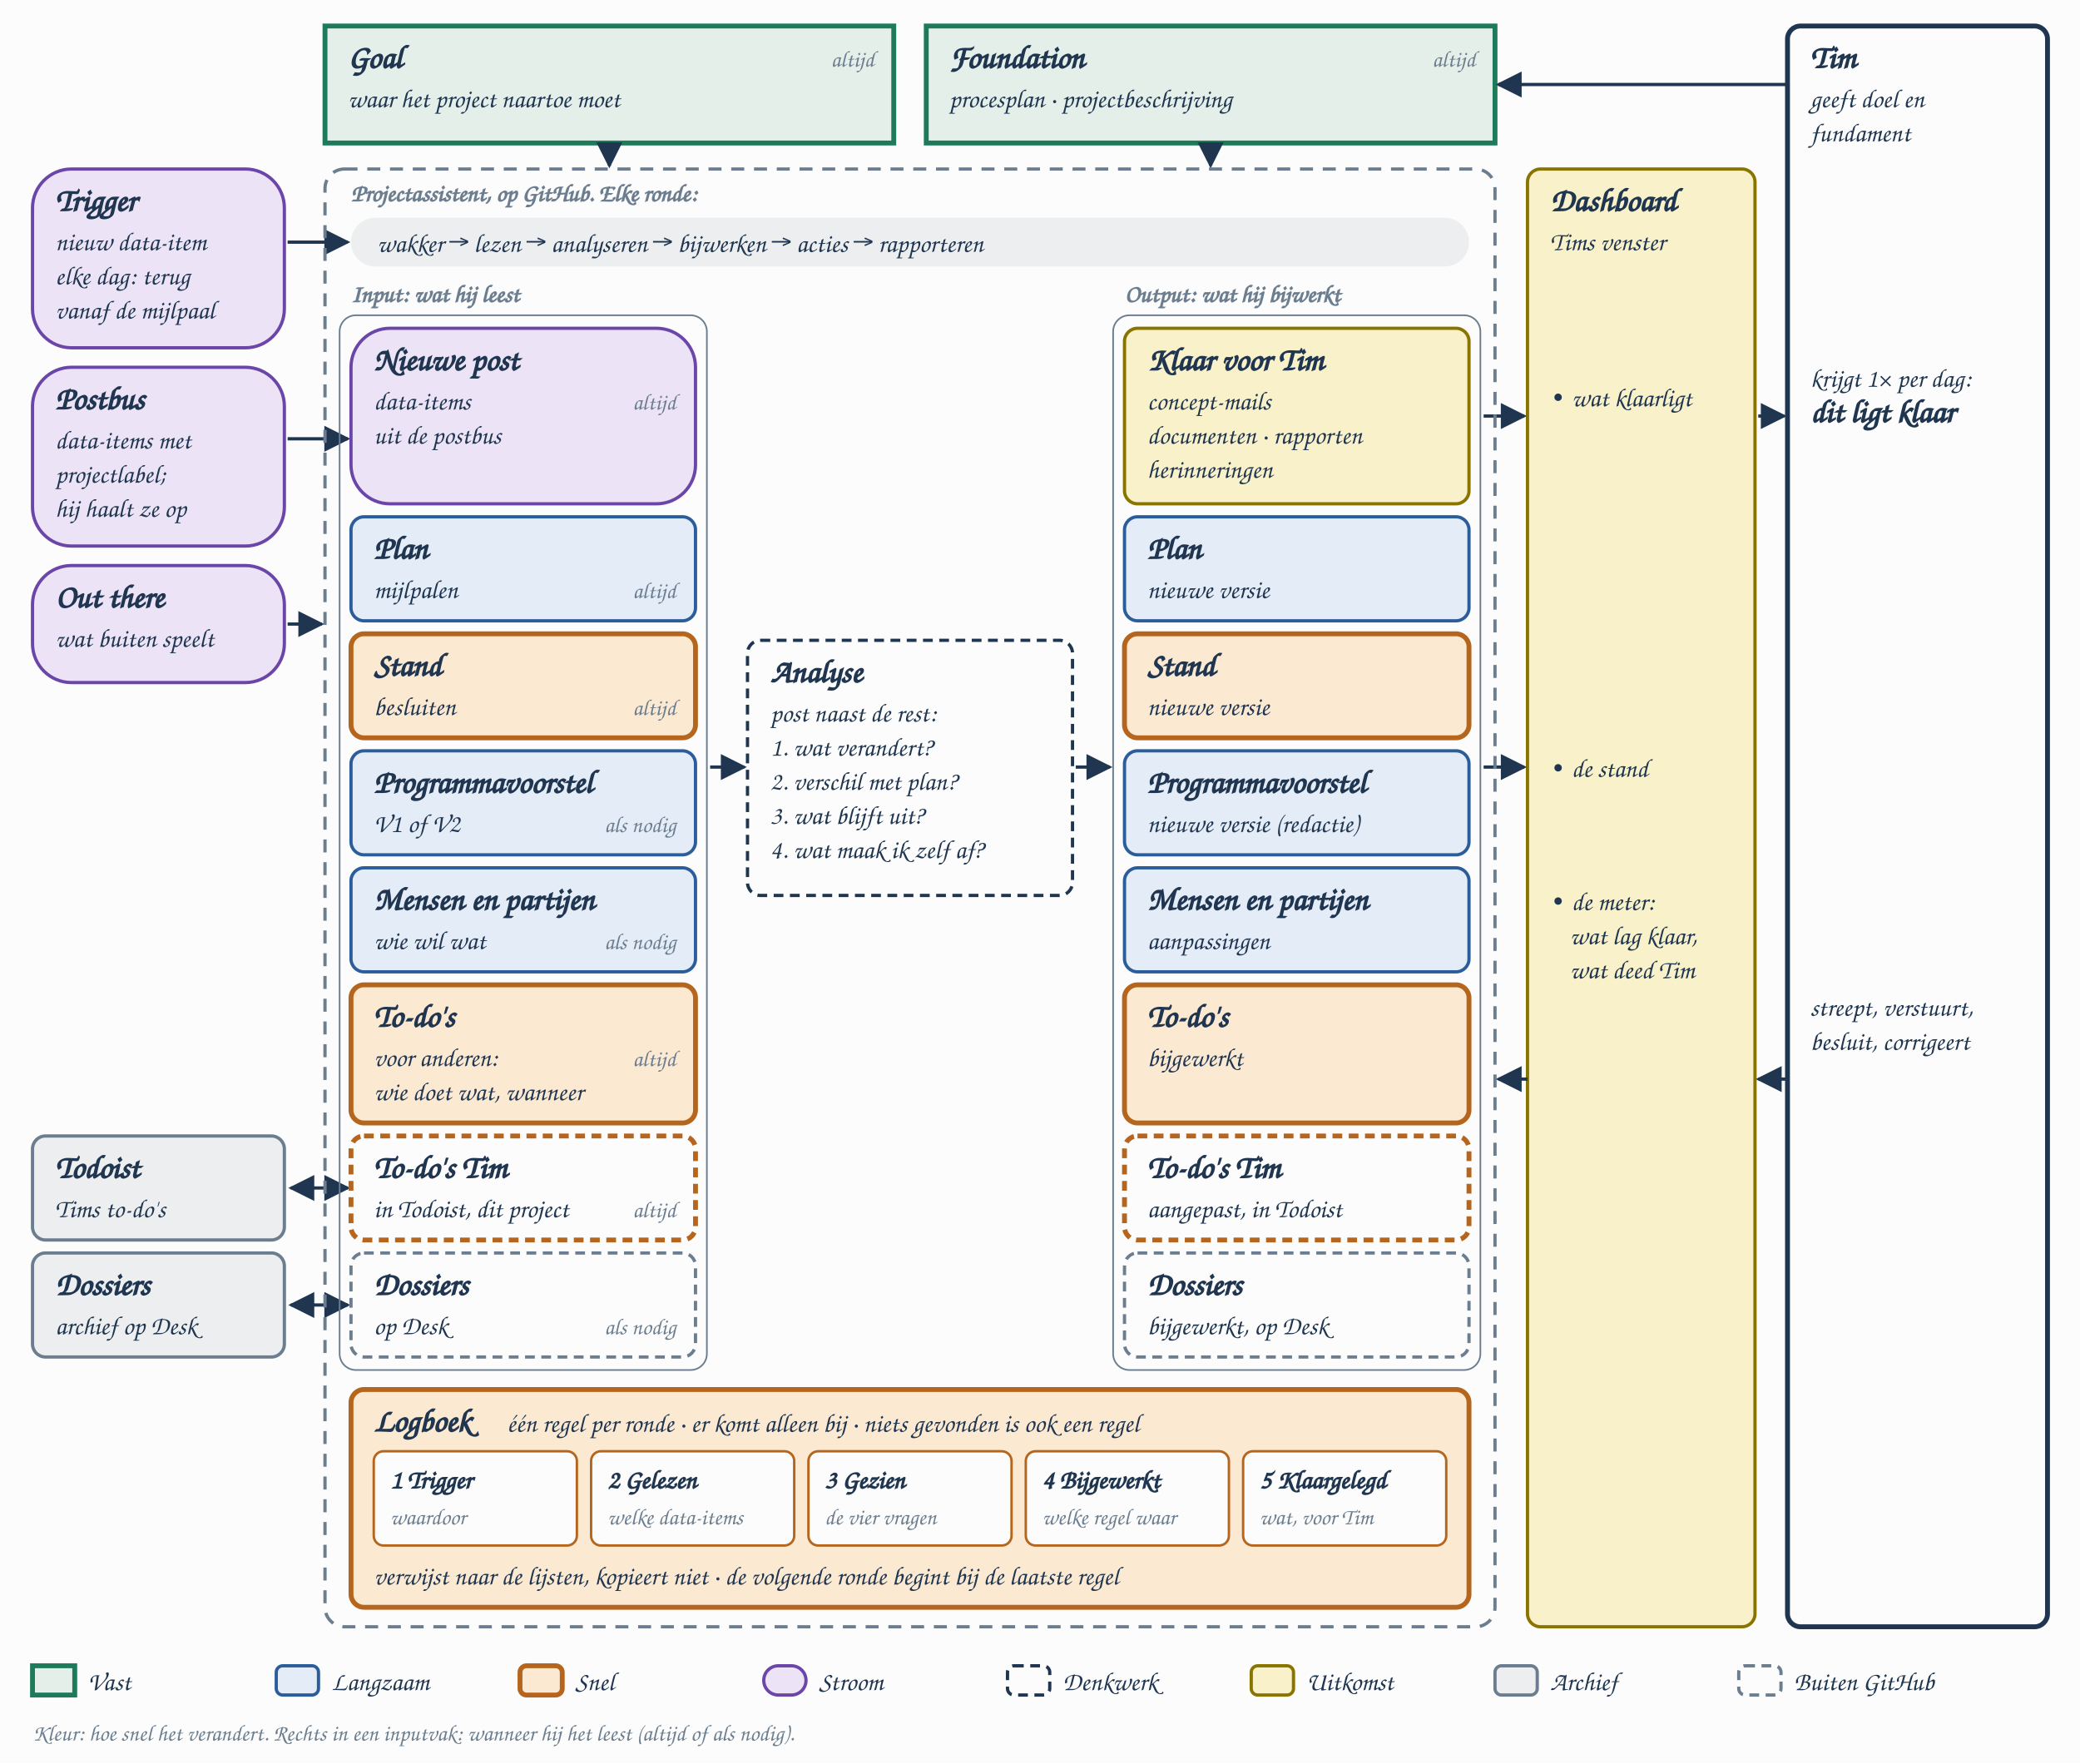
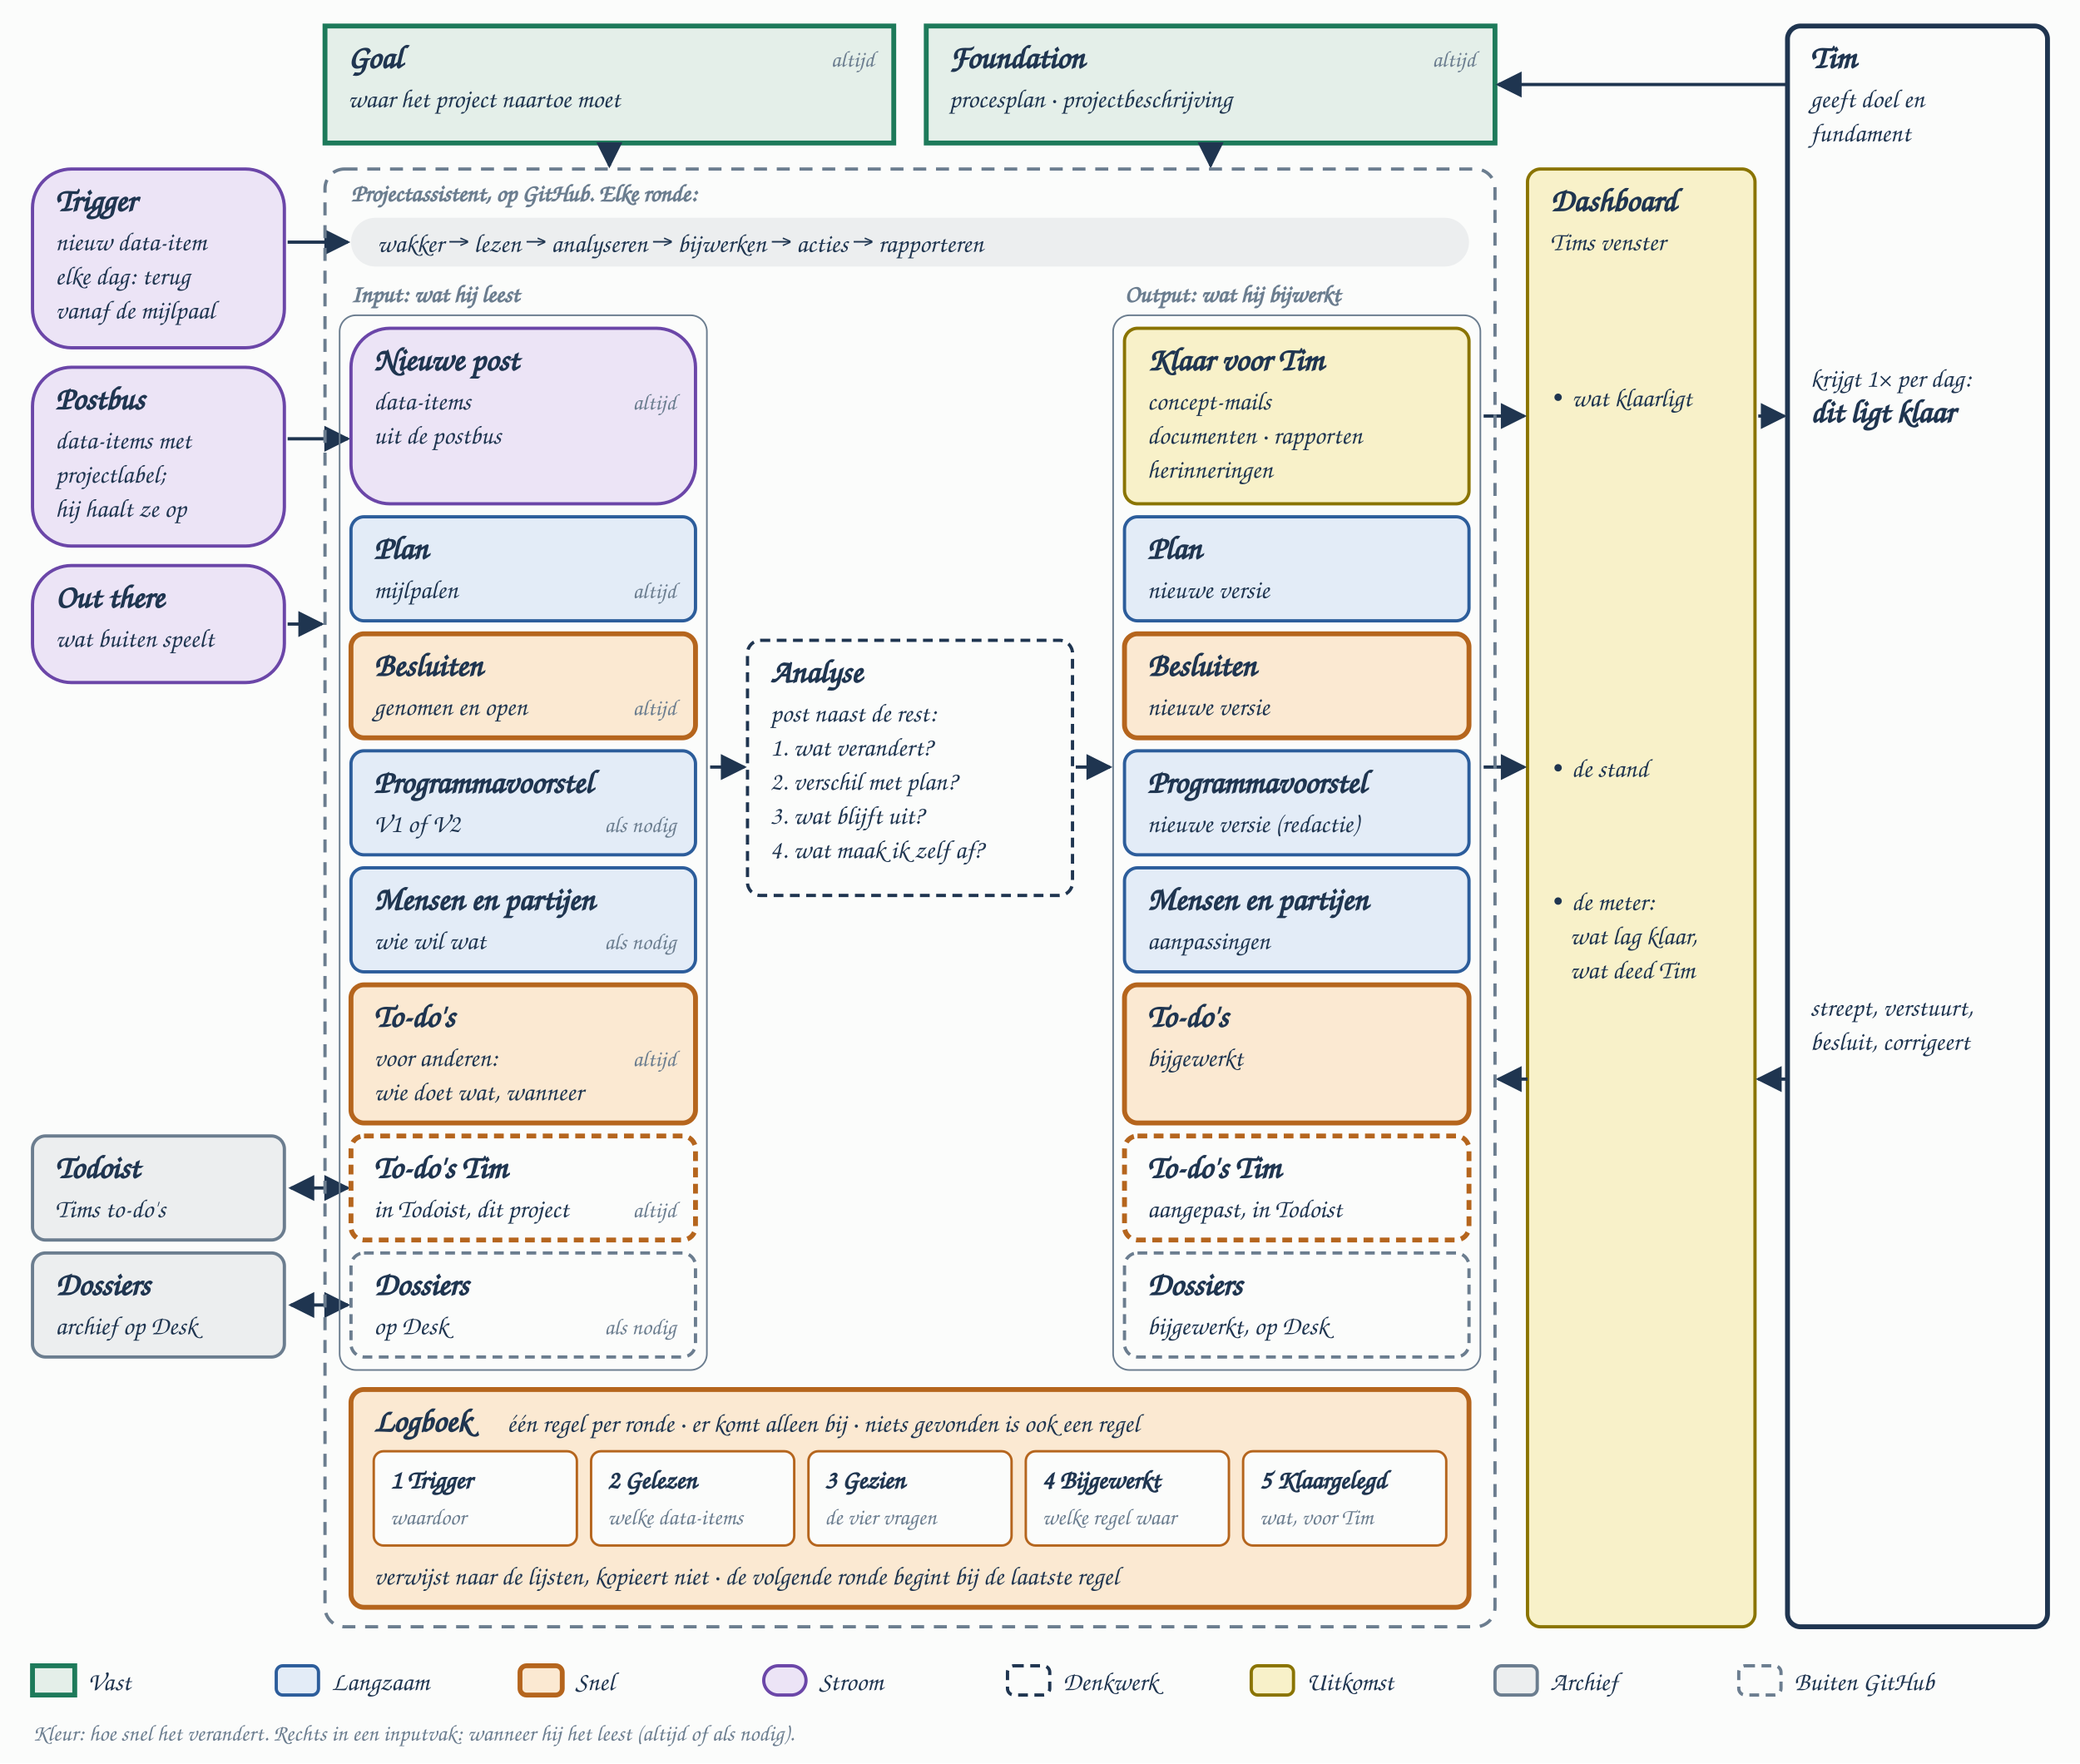
<svg xmlns="http://www.w3.org/2000/svg" width="1280" height="1085" viewBox="0 0 1280 1085" role="img" aria-label="Containertekening van de projectassistent">
  <style>text{fill:#1f3550;font-family:"Kalam","Comic Sans MS","Chalkboard SE",cursive}
.lbl{font-weight:700;font-size:20px}.sm{font-size:16px}.xs{font-size:14px;fill:#6b7d8f}
.clbl{font-size:15px;font-weight:700;fill:#6b7d8f}
.vak{font-size:16px;font-weight:700}
.cel{fill:#fbfcfb;stroke:#b5651d;stroke-width:1.5}
.b{stroke-width:2}
.vast{fill:#e4efe9;stroke:#1d7a5a;stroke-width:3}
.slow{fill:#e3ecf7;stroke:#2c5d9b}
.fast{fill:#fbe9d2;stroke:#b5651d;stroke-width:3}
.flow{fill:#ece4f6;stroke:#6b46a8}
.think{fill:#fbfcfb;stroke:#1f3550;stroke-dasharray:6 4}
.out{fill:#f8f1c9;stroke:#8a7400}
.arch{fill:#eceeef;stroke:#6b7d8f}
.ext{fill:none;stroke-dasharray:6 4}
.tim{fill:#fbfcfb;stroke:#1f3550;stroke-width:3}
.loop{fill:#eceeef}
.group{fill:none;stroke:#6b7d8f;stroke-width:1}
.container{fill:none;stroke:#6b7d8f;stroke-width:2;stroke-dasharray:8 6}
.arrow{stroke:#1f3550;stroke-width:2;fill:none;marker-end:url(#pijl)}.both{marker-start:url(#pijl)}.tip{fill:#1f3550}</style>
  <rect width="1280" height="1085" fill="#fbfcfb" />
  <defs>
    <marker id="pijl" viewBox="0 0 10 10" refX="9" refY="5" markerWidth="8" markerHeight="8" orient="auto-start-reverse">
      <path d="M0,0 L10,5 L0,10 z" class="tip" />
    </marker>
  </defs>
  <rect class="b vast" x="200" y="16" width="350" height="72" rx="0" />
  <text class="lbl" x="214" y="42">Goal</text>
  <text class="sm" x="214" y="66">waar het project naartoe moet</text>
  <text class="xs" text-anchor="end" x="538" y="41">altijd</text>
  <rect class="b vast" x="570" y="16" width="350" height="72" rx="0" />
  <text class="lbl" x="584" y="42">Foundation</text>
  <text class="sm" x="584" y="66">procesplan · projectbeschrijving</text>
  <text class="xs" text-anchor="end" x="908" y="41">altijd</text>
  <path class="arrow" d="M375,88 L375,102" />
  <path class="arrow" d="M745,88 L745,102" />
  <rect class="b out" x="940" y="104" width="140" height="897" rx="8" />
  <text class="lbl" x="954" y="130">Dashboard</text>
  <text class="sm" x="954" y="154">Tims venster</text>
  <text class="sm" x="954" y="250">• wat klaarligt</text>
  <text class="sm" x="954" y="478">• de stand</text>
  <text class="sm" x="954" y="560">• de meter:</text>
  <text class="sm" x="966" y="581">wat lag klaar,</text>
  <text class="sm" x="966" y="602">wat deed Tim</text>
  <path class="arrow" d="M913,256 L938,256" />
  <path class="arrow" d="M913,472 L938,472" />
  <rect class="b tim" x="1100" y="16" width="160" height="985" rx="8" />
  <text class="lbl" x="1114" y="42">Tim</text>
  <text class="sm" x="1114" y="66">geeft doel en</text>
  <text class="sm" x="1114" y="87">fundament</text>
  <path class="arrow" d="M1100,52 L922,52" />
  <text class="sm" x="1114" y="238">krijgt 1× per dag:</text>
  <text class="lbl" x="1114" y="260">dit ligt klaar</text>
  <path class="arrow" d="M1082,256 L1098,256" />
  <text class="sm" x="1114" y="625">streept, verstuurt,</text>
  <text class="sm" x="1114" y="646">besluit, corrigeert</text>
  <path class="arrow" d="M1100,664 L1082,664" />
  <path class="arrow" d="M940,664 L922,664" />
  <rect class="b flow" x="20" y="104" width="155" height="110" rx="24" />
  <text class="lbl" x="34" y="130">Trigger</text>
  <text class="sm" x="34" y="154">nieuw data-item</text>
  <text class="sm" x="34" y="175">elke dag: terug</text>
  <text class="sm" x="34" y="196">vanaf de mijlpaal</text>
  <path class="arrow" d="M177,149 L214,149" />
  <rect class="b flow" x="20" y="226" width="155" height="110" rx="24" />
  <text class="lbl" x="34" y="252">Postbus</text>
  <text class="sm" x="34" y="276">data-items met</text>
  <text class="sm" x="34" y="297">projectlabel;</text>
  <text class="sm" x="34" y="318">hij haalt ze op</text>
  <path class="arrow" d="M177,270 L214,270" />
  <rect class="b flow" x="20" y="348" width="155" height="72" rx="24" />
  <text class="lbl" x="34" y="374">Out there</text>
  <text class="sm" x="34" y="398">wat buiten speelt</text>
  <path class="arrow" d="M177,384 L198,384" />
  <rect class="b arch" x="20" y="699" width="155" height="64" rx="8" />
  <text class="lbl" x="34" y="725">Todoist</text>
  <text class="sm" x="34" y="749">Tims to-do's</text>
  <path class="arrow both" d="M179,731 L214,731" />
  <rect class="b arch" x="20" y="771" width="155" height="64" rx="8" />
  <text class="lbl" x="34" y="797">Dossiers</text>
  <text class="sm" x="34" y="821">archief op Desk</text>
  <path class="arrow both" d="M179,803 L214,803" />
  <rect class="container" x="200" y="104" width="720" height="897" rx="12" />
  <text class="clbl" x="216" y="124">Projectassistent, op GitHub. Elke ronde:</text>
  <rect class="loop" x="216" y="134" width="688" height="30" rx="15" />
  <text class="sm" x="232" y="155">wakker → lezen → analyseren → bijwerken → acties → rapporteren</text>
  <text class="clbl" x="216" y="186">Input: wat hij leest</text>
  <text class="clbl" x="692" y="186">Output: wat hij bijwerkt</text>
  <rect class="group" x="209" y="194" width="226" height="649" rx="10" />
  <rect class="group" x="685" y="194" width="226" height="649" rx="10" />
  <rect class="b slow" x="216" y="318" width="212" height="64" rx="8" />
  <text class="lbl" x="230" y="344">Plan</text>
  <text class="sm" x="230" y="368">mijlpalen</text>
  <text class="xs" text-anchor="end" x="416" y="368">altijd</text>
  <rect class="b slow" x="692" y="318" width="212" height="64" rx="8" />
  <text class="lbl" x="706" y="344">Plan</text>
  <text class="sm" x="706" y="368">nieuwe versie</text>
  <rect class="b fast" x="216" y="390" width="212" height="64" rx="8" />
-   <text class="lbl" x="230" y="416">Stand</text>
-   <text class="sm" x="230" y="440">besluiten</text>
+   <text class="lbl" x="230" y="416">Besluiten</text>
+   <text class="sm" x="230" y="440">genomen en open</text>
  <text class="xs" text-anchor="end" x="416" y="440">altijd</text>
  <rect class="b fast" x="692" y="390" width="212" height="64" rx="8" />
-   <text class="lbl" x="706" y="416">Stand</text>
+   <text class="lbl" x="706" y="416">Besluiten</text>
  <text class="sm" x="706" y="440">nieuwe versie</text>
  <rect class="b slow" x="216" y="462" width="212" height="64" rx="8" />
  <text class="lbl" x="230" y="488">Programmavoorstel</text>
  <text class="sm" x="230" y="512">V1 of V2</text>
  <text class="xs" text-anchor="end" x="416" y="512">als nodig</text>
  <rect class="b slow" x="692" y="462" width="212" height="64" rx="8" />
  <text class="lbl" x="706" y="488">Programmavoorstel</text>
  <text class="sm" x="706" y="512">nieuwe versie (redactie)</text>
  <rect class="b slow" x="216" y="534" width="212" height="64" rx="8" />
  <text class="lbl" x="230" y="560">Mensen en partijen</text>
  <text class="sm" x="230" y="584">wie wil wat</text>
  <text class="xs" text-anchor="end" x="416" y="584">als nodig</text>
  <rect class="b slow" x="692" y="534" width="212" height="64" rx="8" />
  <text class="lbl" x="706" y="560">Mensen en partijen</text>
  <text class="sm" x="706" y="584">aanpassingen</text>
  <rect class="b fast" x="216" y="606" width="212" height="85" rx="8" />
  <text class="lbl" x="230" y="632">To-do's</text>
  <text class="sm" x="230" y="656">voor anderen:</text>
  <text class="sm" x="230" y="677">wie doet wat, wanneer</text>
  <text class="xs" text-anchor="end" x="416" y="656">altijd</text>
  <rect class="b fast" x="692" y="606" width="212" height="85" rx="8" />
  <text class="lbl" x="706" y="632">To-do's</text>
  <text class="sm" x="706" y="656">bijgewerkt</text>
  <rect class="b fast ext" x="216" y="699" width="212" height="64" rx="8" />
  <text class="lbl" x="230" y="725">To-do's Tim</text>
  <text class="sm" x="230" y="749">in Todoist, dit project</text>
  <text class="xs" text-anchor="end" x="416" y="749">altijd</text>
  <rect class="b fast ext" x="692" y="699" width="212" height="64" rx="8" />
  <text class="lbl" x="706" y="725">To-do's Tim</text>
  <text class="sm" x="706" y="749">aangepast, in Todoist</text>
  <rect class="b arch ext" x="216" y="771" width="212" height="64" rx="8" />
  <text class="lbl" x="230" y="797">Dossiers</text>
  <text class="sm" x="230" y="821">op Desk</text>
  <text class="xs" text-anchor="end" x="416" y="821">als nodig</text>
  <rect class="b arch ext" x="692" y="771" width="212" height="64" rx="8" />
  <text class="lbl" x="706" y="797">Dossiers</text>
  <text class="sm" x="706" y="821">bijgewerkt, op Desk</text>
  <rect class="b flow" x="216" y="202" width="212" height="108" rx="24" />
  <text class="lbl" x="230" y="228">Nieuwe post</text>
  <text class="sm" x="230" y="252">data-items</text>
  <text class="sm" x="230" y="273">uit de postbus</text>
  <text class="xs" text-anchor="end" x="416" y="252">altijd</text>
  <rect class="b out" x="692" y="202" width="212" height="108" rx="8" />
  <text class="lbl" x="706" y="228">Klaar voor Tim</text>
  <text class="sm" x="706" y="252">concept-mails</text>
  <text class="sm" x="706" y="273">documenten · rapporten</text>
  <text class="sm" x="706" y="294">herinneringen</text>
  <rect class="b think" x="460" y="394" width="200" height="157" rx="8" />
  <text class="lbl" x="474" y="420">Analyse</text>
  <text class="sm" x="474" y="444">post naast de rest:</text>
  <text class="sm" x="474" y="465">1. wat verandert?</text>
  <text class="sm" x="474" y="486">2. verschil met plan?</text>
  <text class="sm" x="474" y="507">3. wat blijft uit?</text>
  <text class="sm" x="474" y="528">4. wat maak ik zelf af?</text>
  <path class="arrow" d="M437,472 L458,472" />
  <path class="arrow" d="M662,472 L683,472" />
  <rect class="b fast" x="216" y="855" width="688" height="134" rx="8" />
  <text class="lbl" x="230" y="881">Logboek</text>
  <text class="sm" x="312" y="881">één regel per ronde · er komt alleen bij · niets gevonden is ook een regel</text>
  <rect class="cel" x="230" y="893" width="125" height="58" rx="6" />
  <text class="vak" x="240" y="916">1 Trigger</text>
  <text class="xs" x="240" y="938">waardoor</text>
  <rect class="cel" x="363.75" y="893" width="125" height="58" rx="6" />
  <text class="vak" x="373.75" y="916">2 Gelezen</text>
  <text class="xs" x="373.75" y="938">welke data-items</text>
  <rect class="cel" x="497.5" y="893" width="125" height="58" rx="6" />
  <text class="vak" x="507.5" y="916">3 Gezien</text>
  <text class="xs" x="507.5" y="938">de vier vragen</text>
  <rect class="cel" x="631.25" y="893" width="125" height="58" rx="6" />
  <text class="vak" x="641.25" y="916">4 Bijgewerkt</text>
  <text class="xs" x="641.25" y="938">welke regel waar</text>
  <rect class="cel" x="765" y="893" width="125" height="58" rx="6" />
  <text class="vak" x="775" y="916">5 Klaargelegd</text>
  <text class="xs" x="775" y="938">wat, voor Tim</text>
  <text class="sm" x="230" y="975">verwijst naar de lijsten, kopieert niet · de volgende ronde begint bij de laatste regel</text>
  <rect class="b vast" x="20" y="1025" width="26" height="18" rx="0" />
  <text class="sm" x="54" y="1040">Vast</text>
  <rect class="b slow" x="170" y="1025" width="26" height="18" rx="4" />
  <text class="sm" x="204" y="1040">Langzaam</text>
  <rect class="b fast" x="320" y="1025" width="26" height="18" rx="4" />
  <text class="sm" x="354" y="1040">Snel</text>
  <rect class="b flow" x="470" y="1025" width="26" height="18" rx="9" />
  <text class="sm" x="504" y="1040">Stroom</text>
  <rect class="b think" x="620" y="1025" width="26" height="18" rx="4" />
  <text class="sm" x="654" y="1040">Denkwerk</text>
  <rect class="b out" x="770" y="1025" width="26" height="18" rx="4" />
  <text class="sm" x="804" y="1040">Uitkomst</text>
  <rect class="b arch" x="920" y="1025" width="26" height="18" rx="4" />
  <text class="sm" x="954" y="1040">Archief</text>
  <rect class="b arch ext" x="1070" y="1025" width="26" height="18" rx="4" />
  <text class="sm" x="1104" y="1040">Buiten GitHub</text>
  <text class="xs" x="20" y="1071">Kleur: hoe snel het verandert. Rechts in een inputvak: wanneer hij het leest (altijd of als nodig).</text>
</svg>
